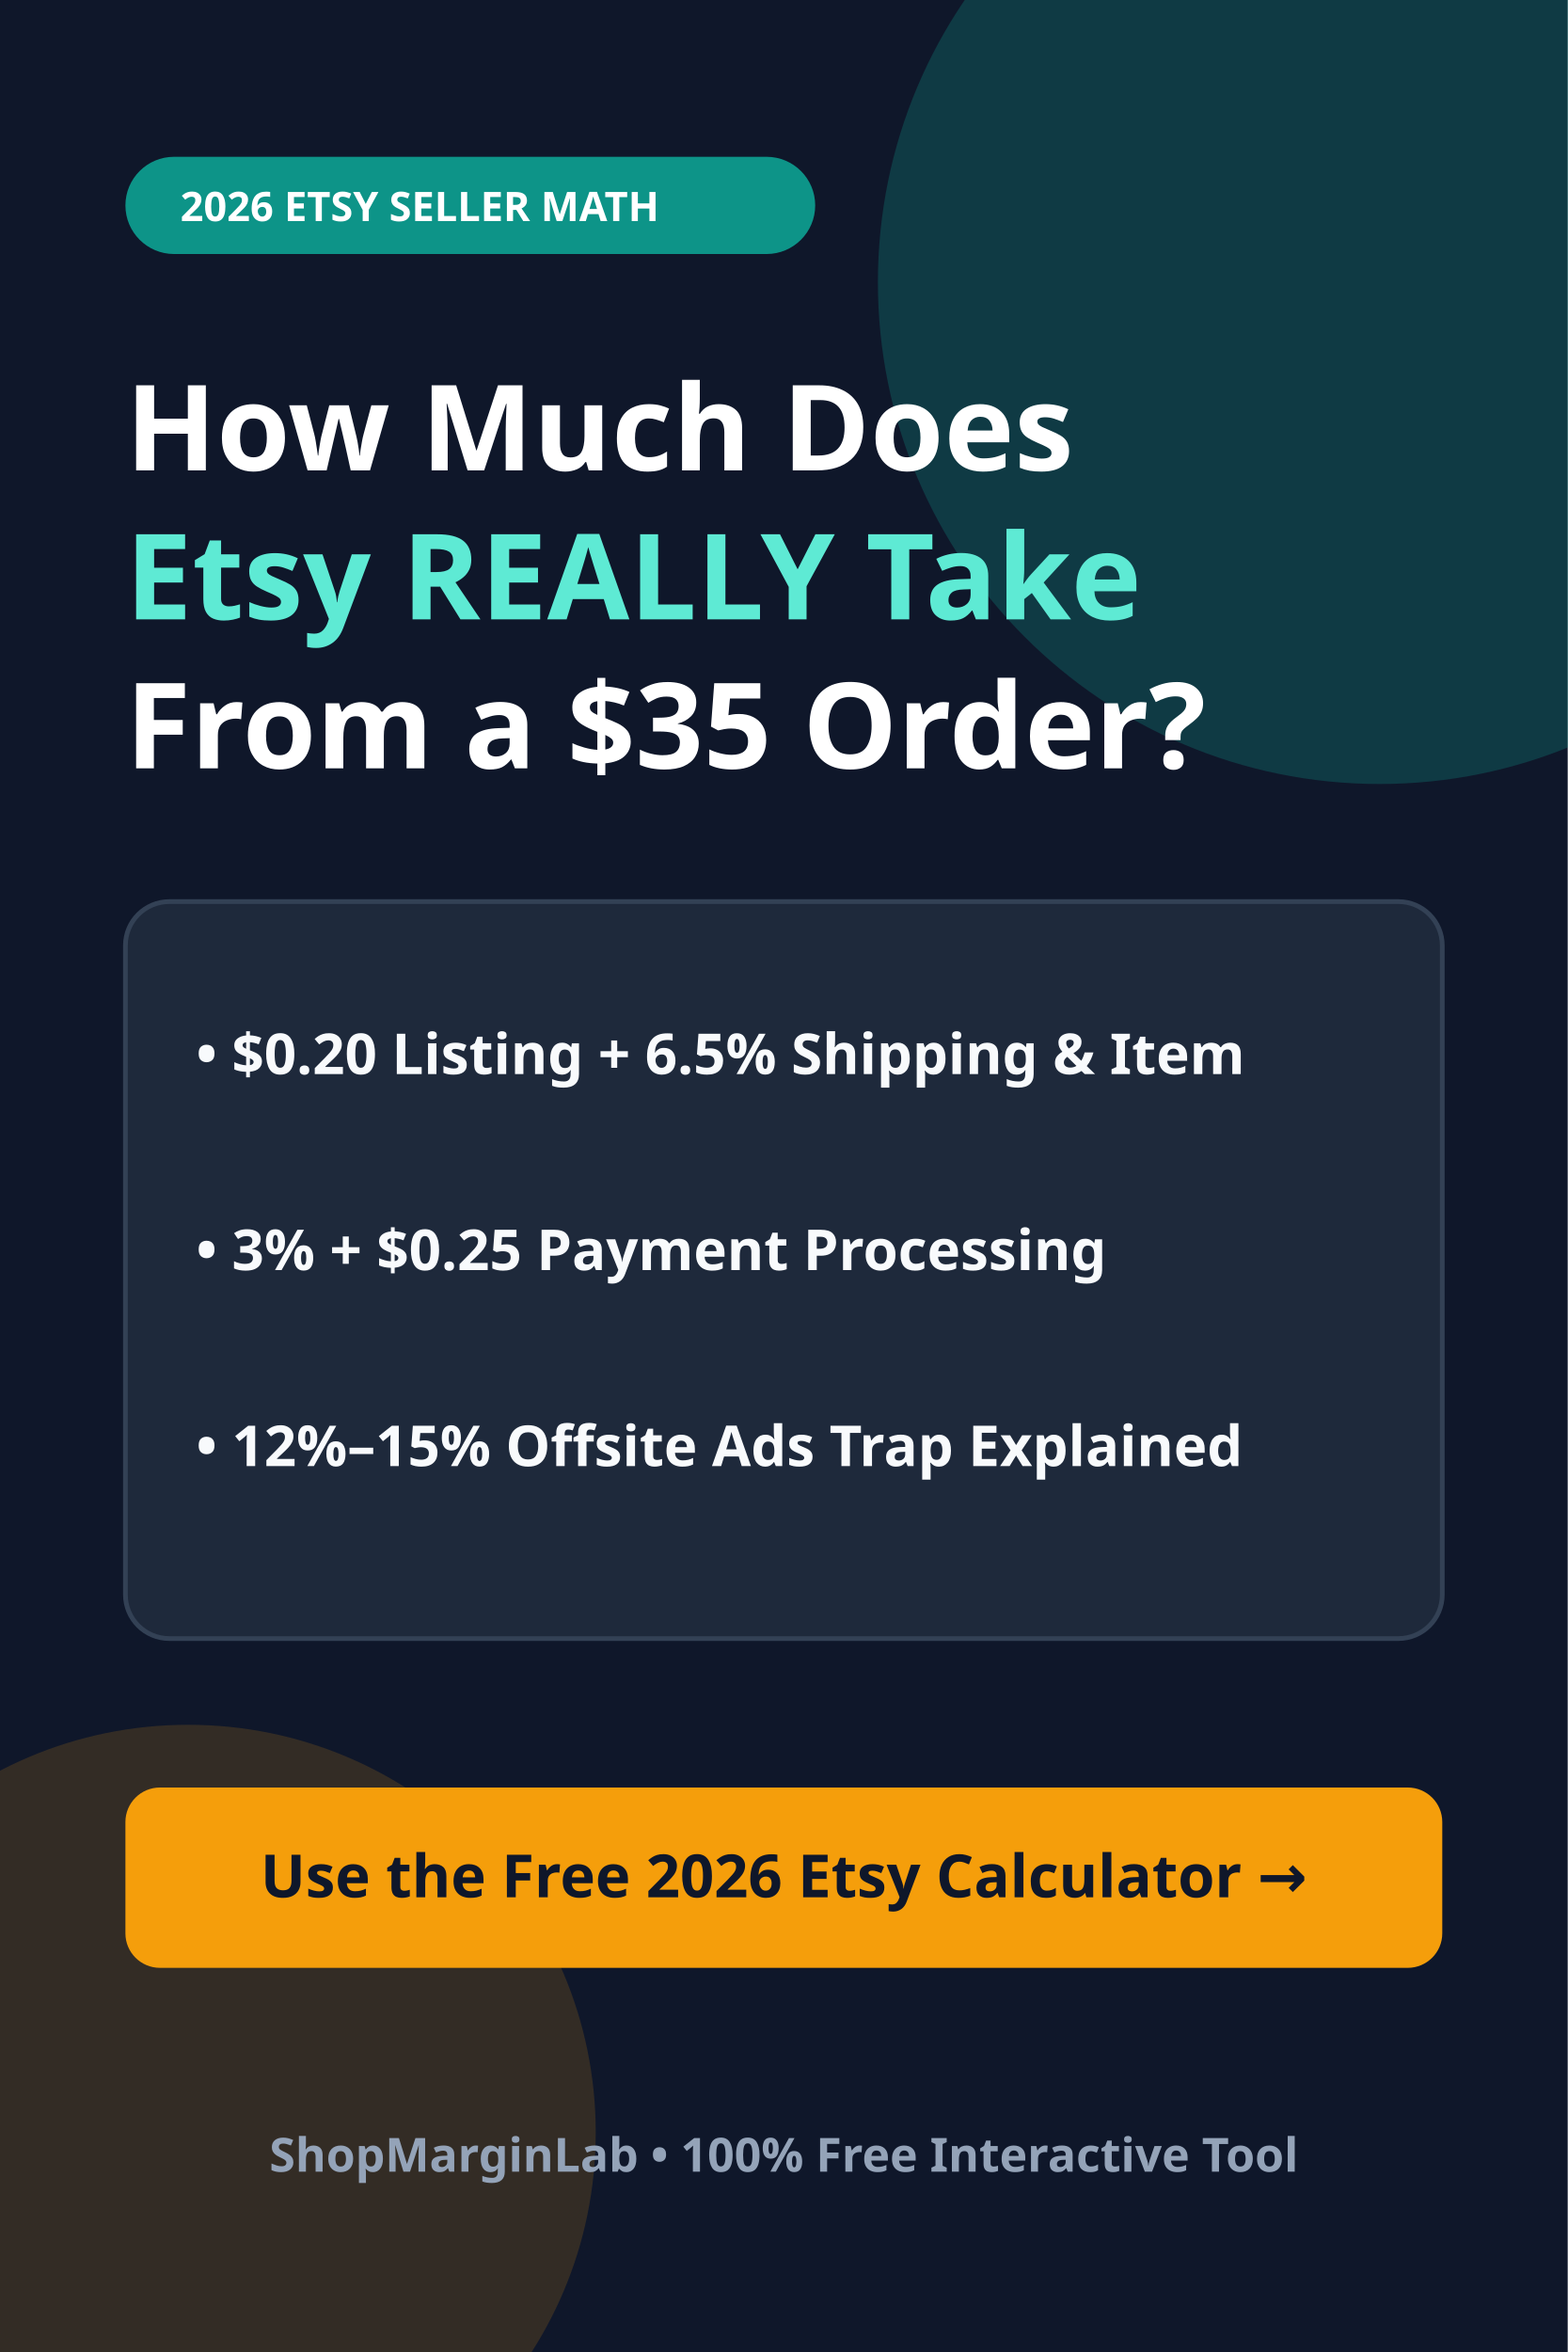
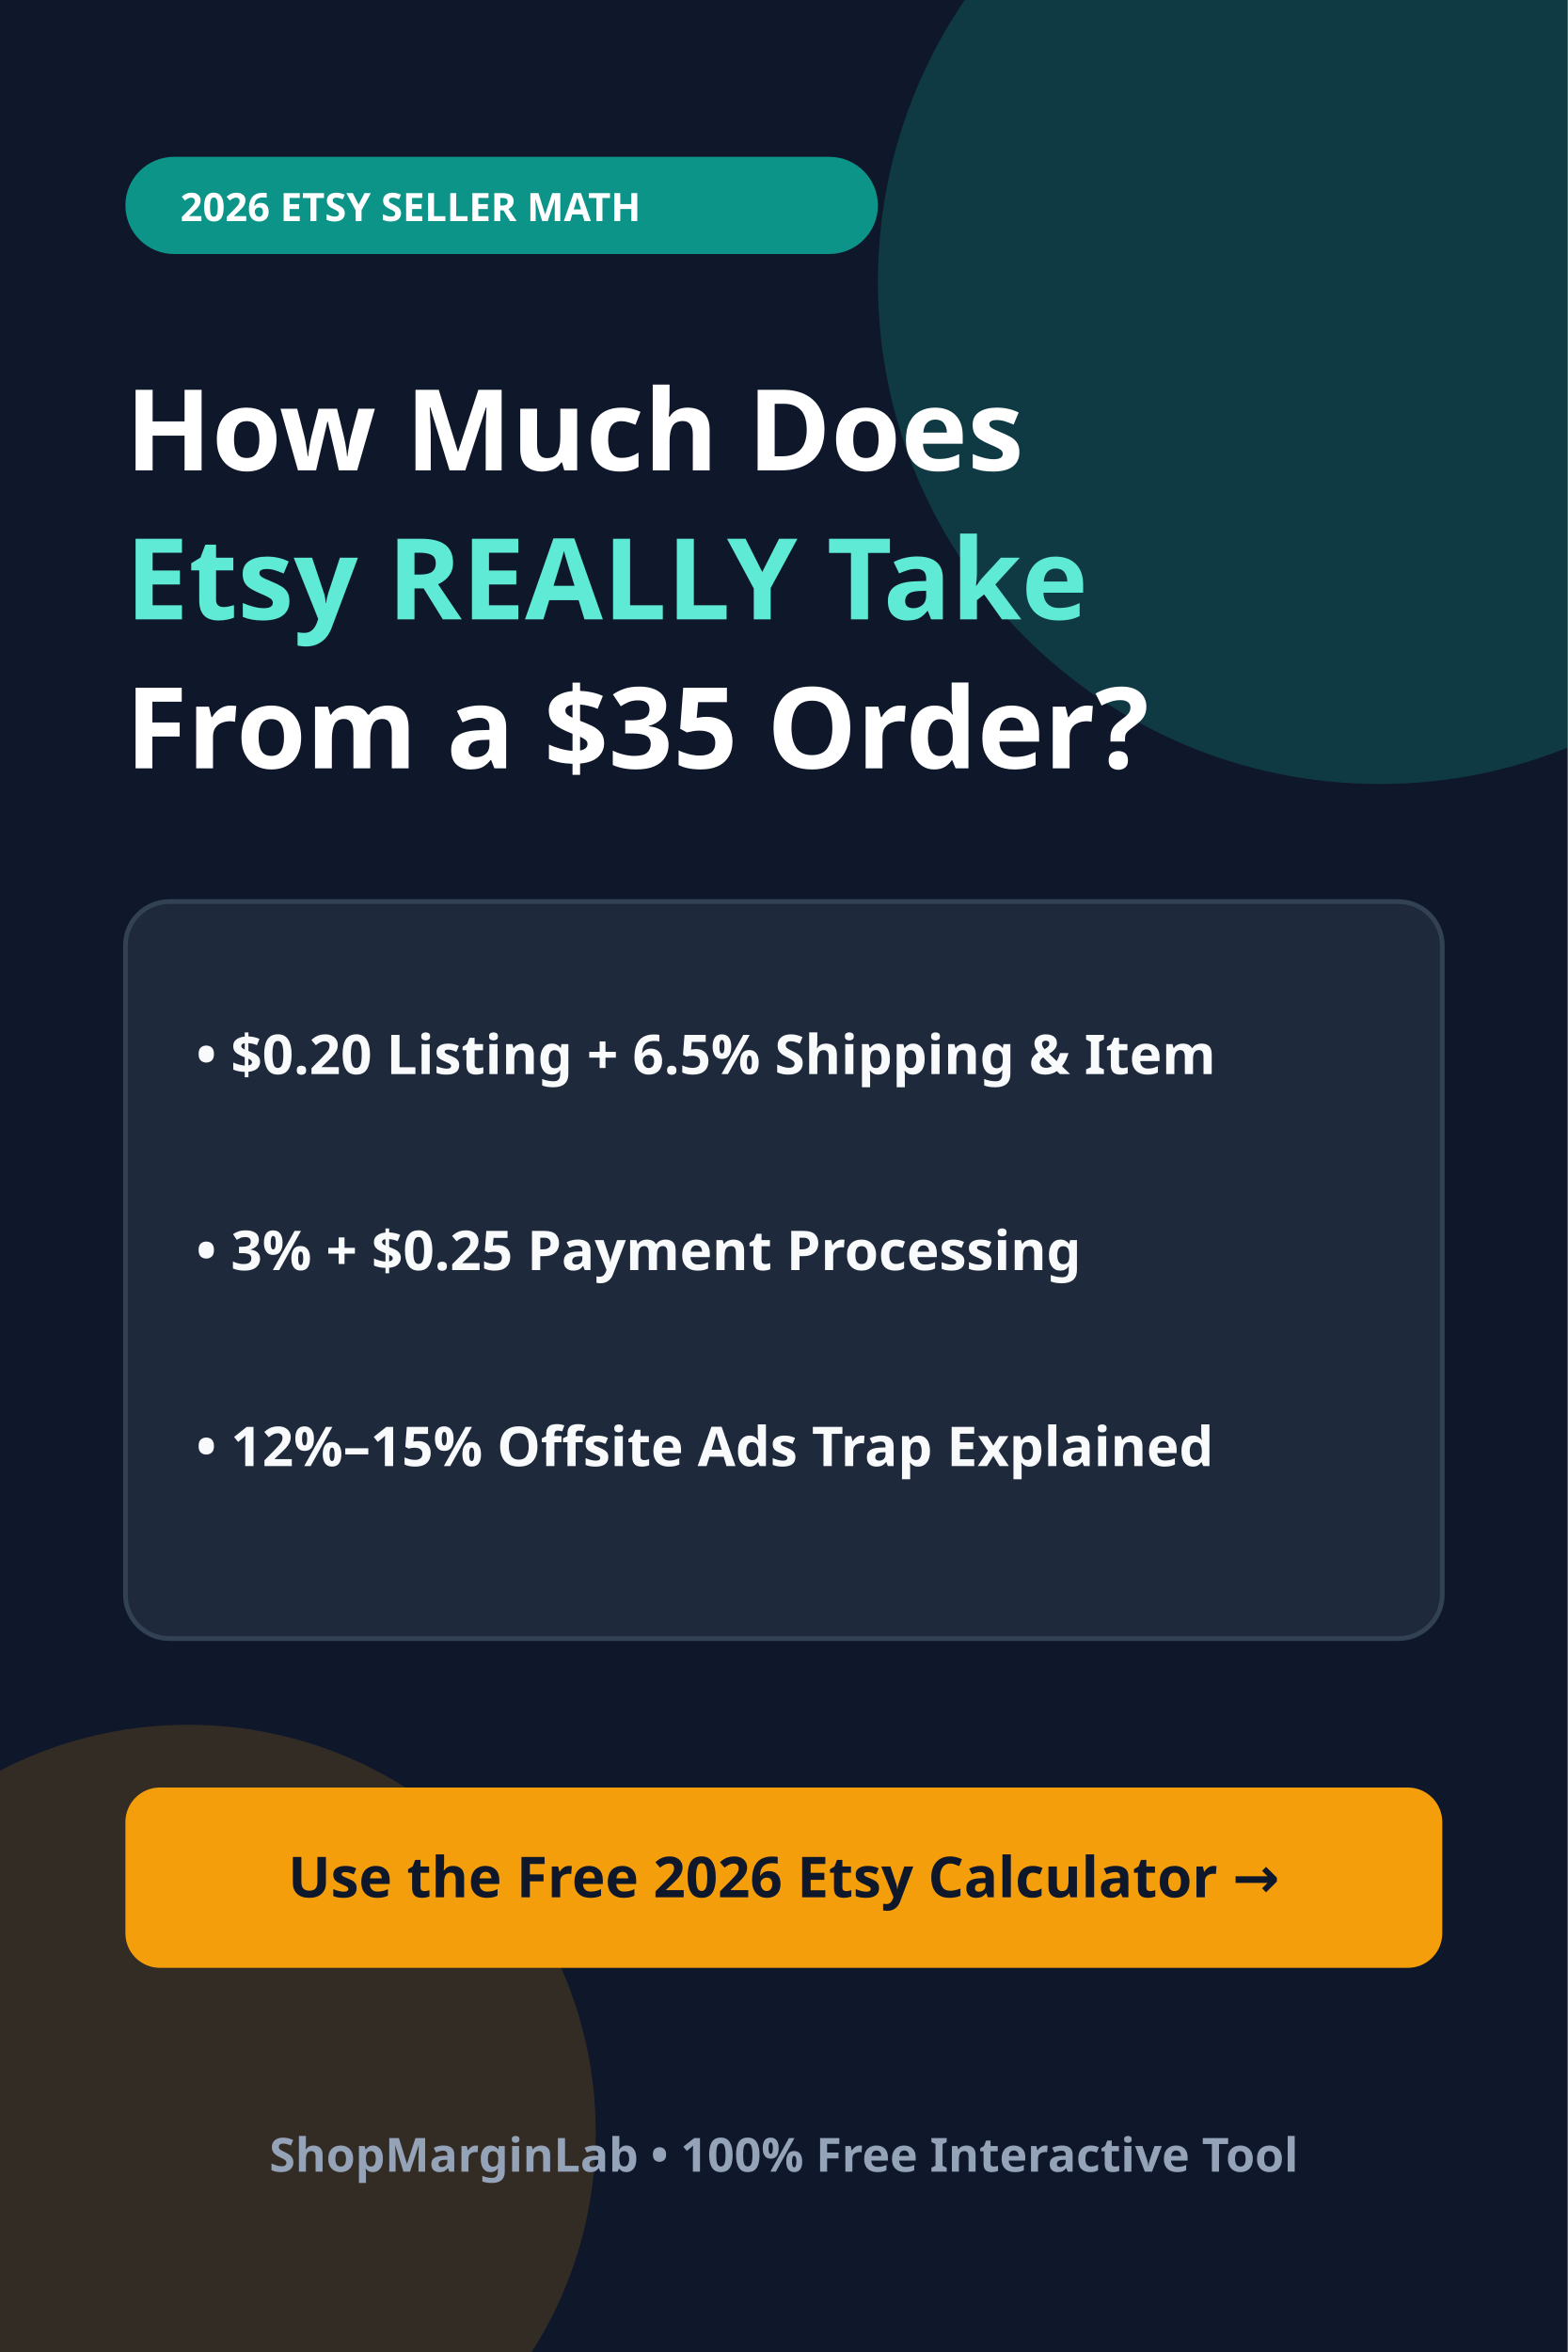
<svg xmlns="http://www.w3.org/2000/svg" width="1000" height="1500" viewBox="0 0 1000 1500">
  <rect width="1000" height="1500" fill="#0f172a" />
  <circle cx="880" cy="180" r="320" fill="#0d9488" opacity="0.28" />
  <circle cx="120" cy="1360" r="260" fill="#f59e0b" opacity="0.16" />
-   <rect x="80" y="100" width="440" height="62" rx="31" fill="#0d9488" />
-   <text x="115" y="141" font-family="system-ui, sans-serif" font-size="26" font-weight="800" fill="#ffffff">2026 ETSY SELLER MATH</text>
-   <text x="80" y="300" font-family="system-ui, sans-serif" font-size="76" font-weight="800" fill="#ffffff">How Much Does</text>
-   <text x="80" y="395" font-family="system-ui, sans-serif" font-size="76" font-weight="800" fill="#5eead4">Etsy REALLY Take</text>
-   <text x="80" y="490" font-family="system-ui, sans-serif" font-size="76" font-weight="800" fill="#ffffff">From a $35 Order?</text>
+   <rect x="80" y="100" width="480" height="62" rx="31" fill="#0d9488" />
+   <text x="115" y="141" font-family="system-ui, sans-serif" font-size="25" font-weight="800" fill="#ffffff">2026 ETSY SELLER MATH</text>
+   <text x="80" y="300" font-family="system-ui, sans-serif" font-size="72" font-weight="800" fill="#ffffff">How Much Does</text>
+   <text x="80" y="395" font-family="system-ui, sans-serif" font-size="72" font-weight="800" fill="#5eead4">Etsy REALLY Take</text>
+   <text x="80" y="490" font-family="system-ui, sans-serif" font-size="72" font-weight="800" fill="#ffffff">From a $35 Order?</text>
  <rect x="80" y="575" width="840" height="470" rx="28" fill="#1e293b" stroke="#334155" stroke-width="3" />
-   <text x="125" y="685" font-family="system-ui, sans-serif" font-size="36" font-weight="600" fill="#f8fafc">• $0.20 Listing + 6.5% Shipping &amp; Item</text>
-   <text x="125" y="810" font-family="system-ui, sans-serif" font-size="36" font-weight="600" fill="#f8fafc">• 3% + $0.25 Payment Processing</text>
-   <text x="125" y="935" font-family="system-ui, sans-serif" font-size="36" font-weight="600" fill="#f8fafc">• 12%–15% Offsite Ads Trap Explained</text>
+   <text x="125" y="685" font-family="system-ui, sans-serif" font-size="35" font-weight="600" fill="#f8fafc">• $0.20 Listing + 6.5% Shipping &amp; Item</text>
+   <text x="125" y="810" font-family="system-ui, sans-serif" font-size="35" font-weight="600" fill="#f8fafc">• 3% + $0.25 Payment Processing</text>
+   <text x="125" y="935" font-family="system-ui, sans-serif" font-size="35" font-weight="600" fill="#f8fafc">• 12%–15% Offsite Ads Trap Explained</text>
  <rect x="80" y="1140" width="840" height="115" rx="22" fill="#f59e0b" />
-   <text x="500" y="1210" text-anchor="middle" font-family="system-ui, sans-serif" font-size="38" font-weight="800" fill="#0f172a">Use the Free 2026 Etsy Calculator →</text>
+   <text x="500" y="1210" text-anchor="middle" font-family="system-ui, sans-serif" font-size="36" font-weight="800" fill="#0f172a">Use the Free 2026 Etsy Calculator →</text>
  <text x="500" y="1385" text-anchor="middle" font-family="system-ui, sans-serif" font-size="30" font-weight="700" fill="#94a3b8">ShopMarginLab • 100% Free Interactive Tool</text>
</svg>
